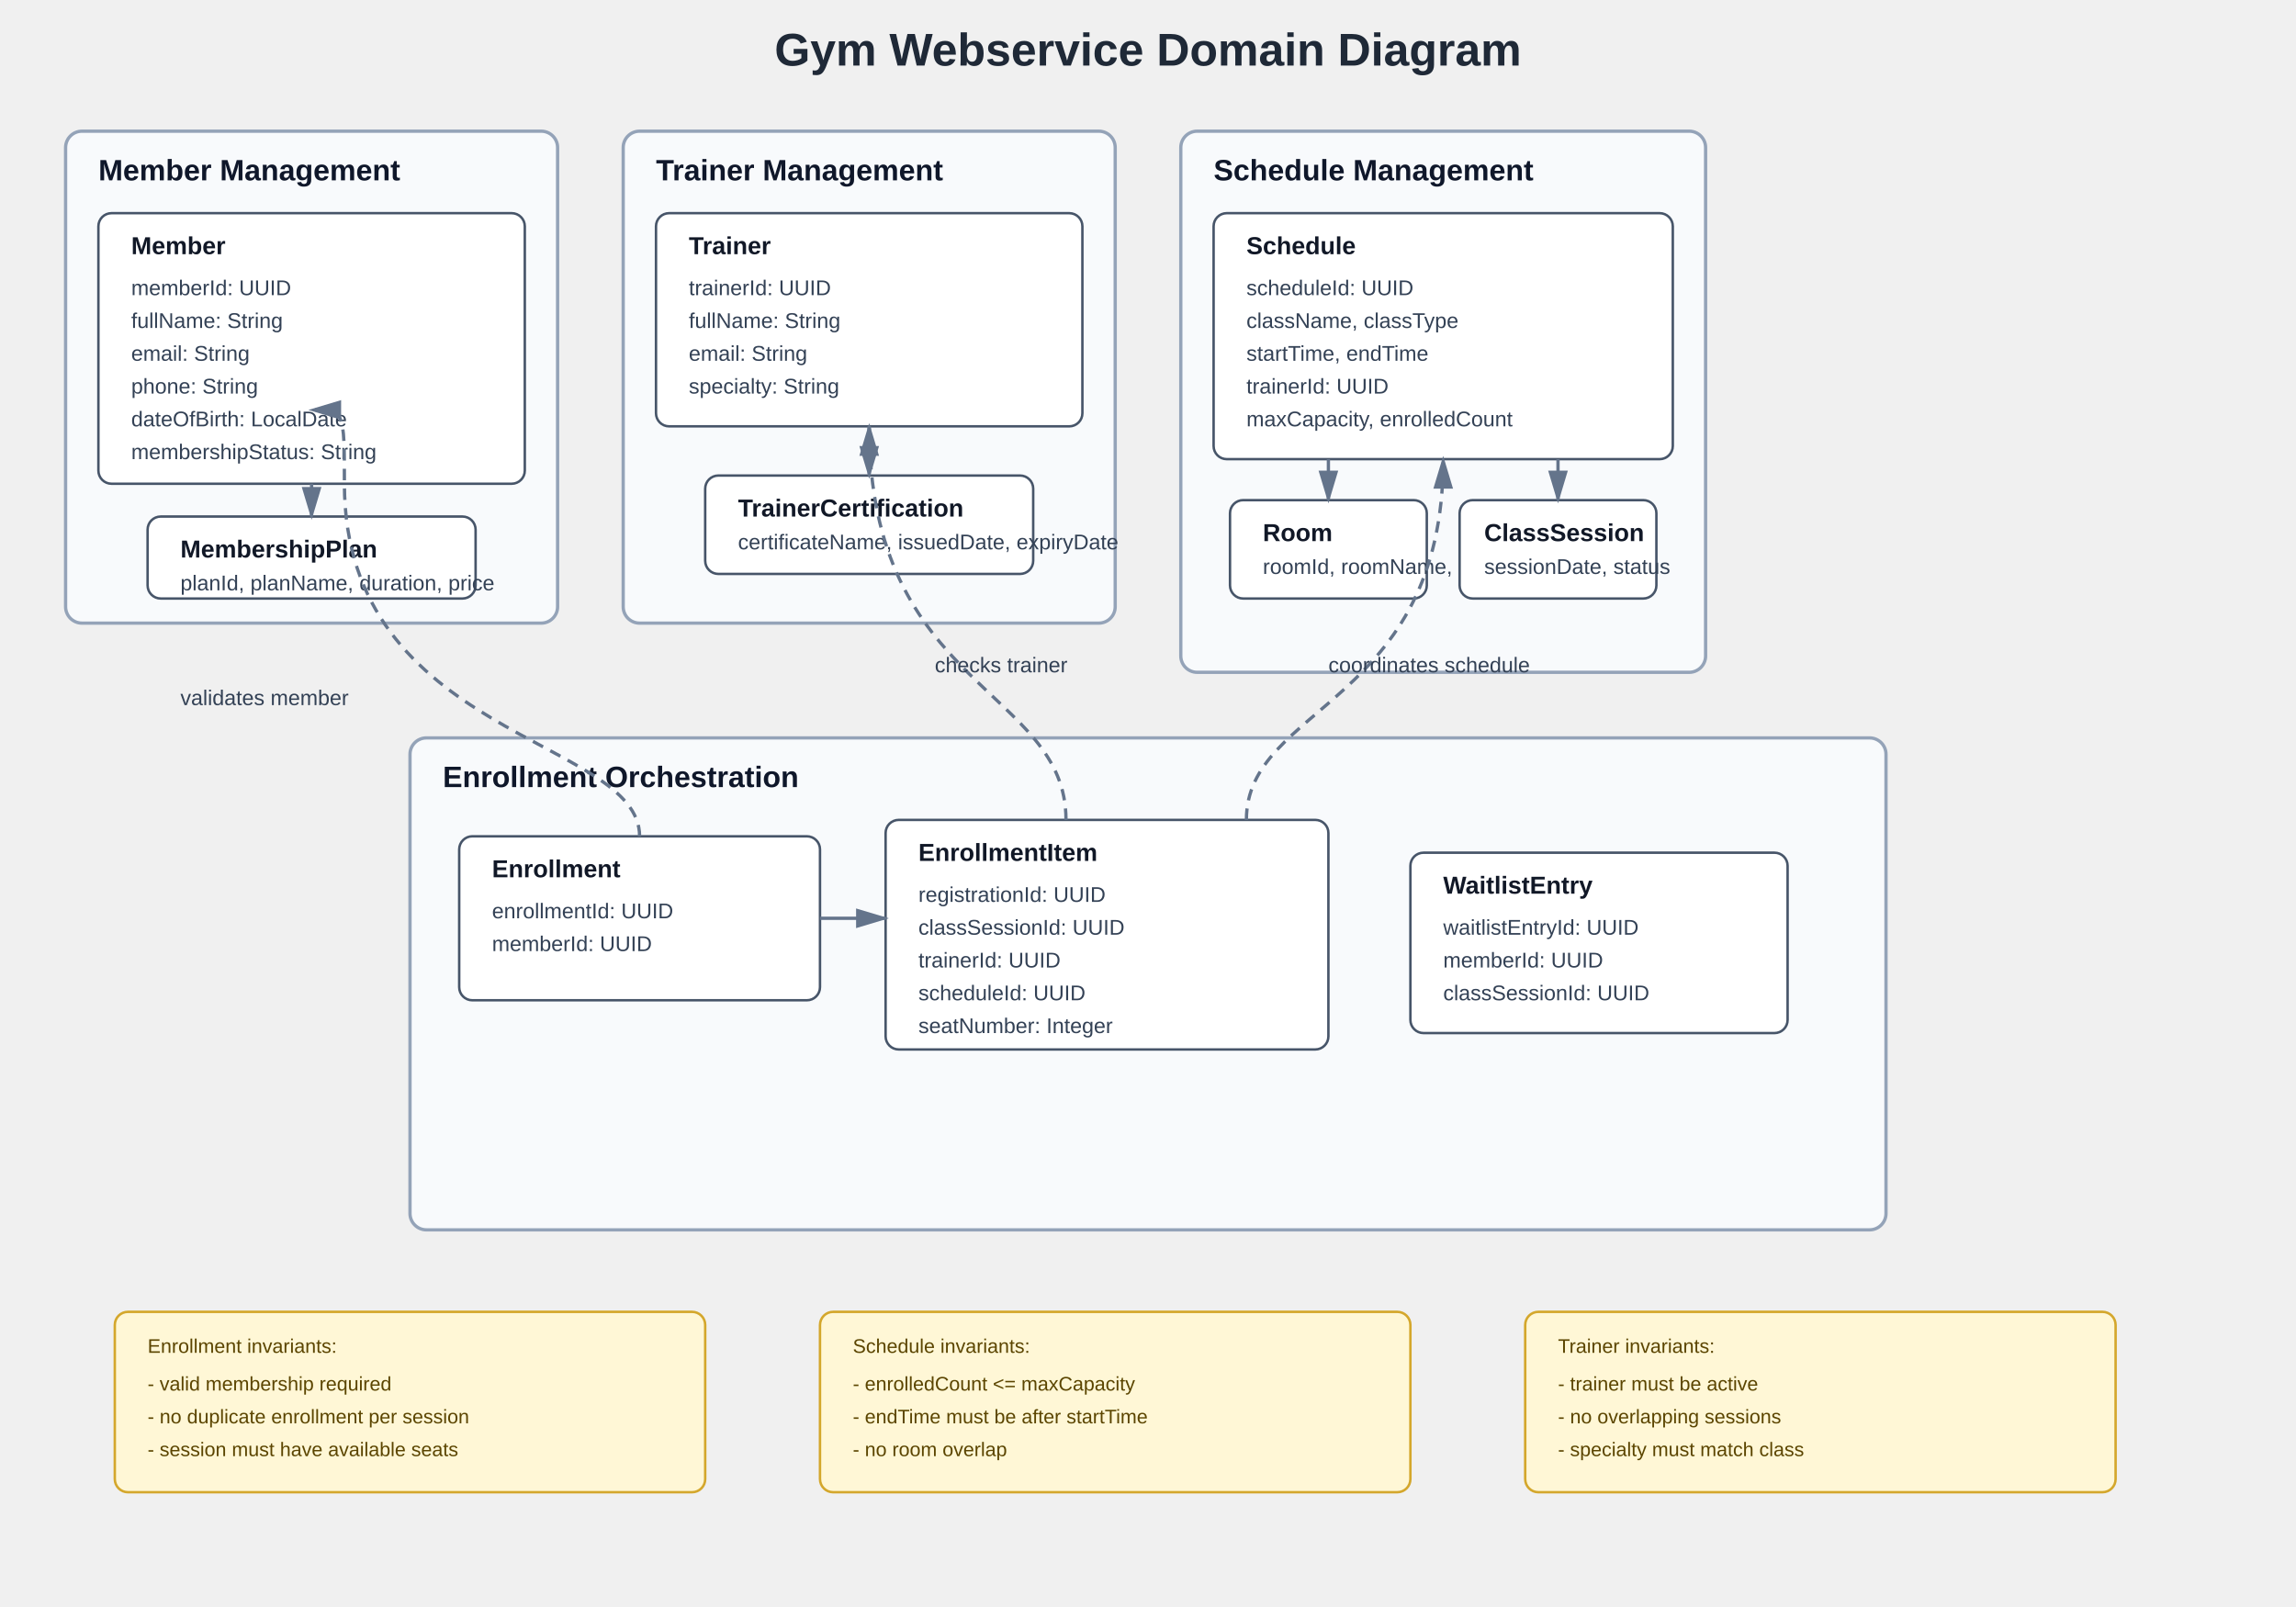
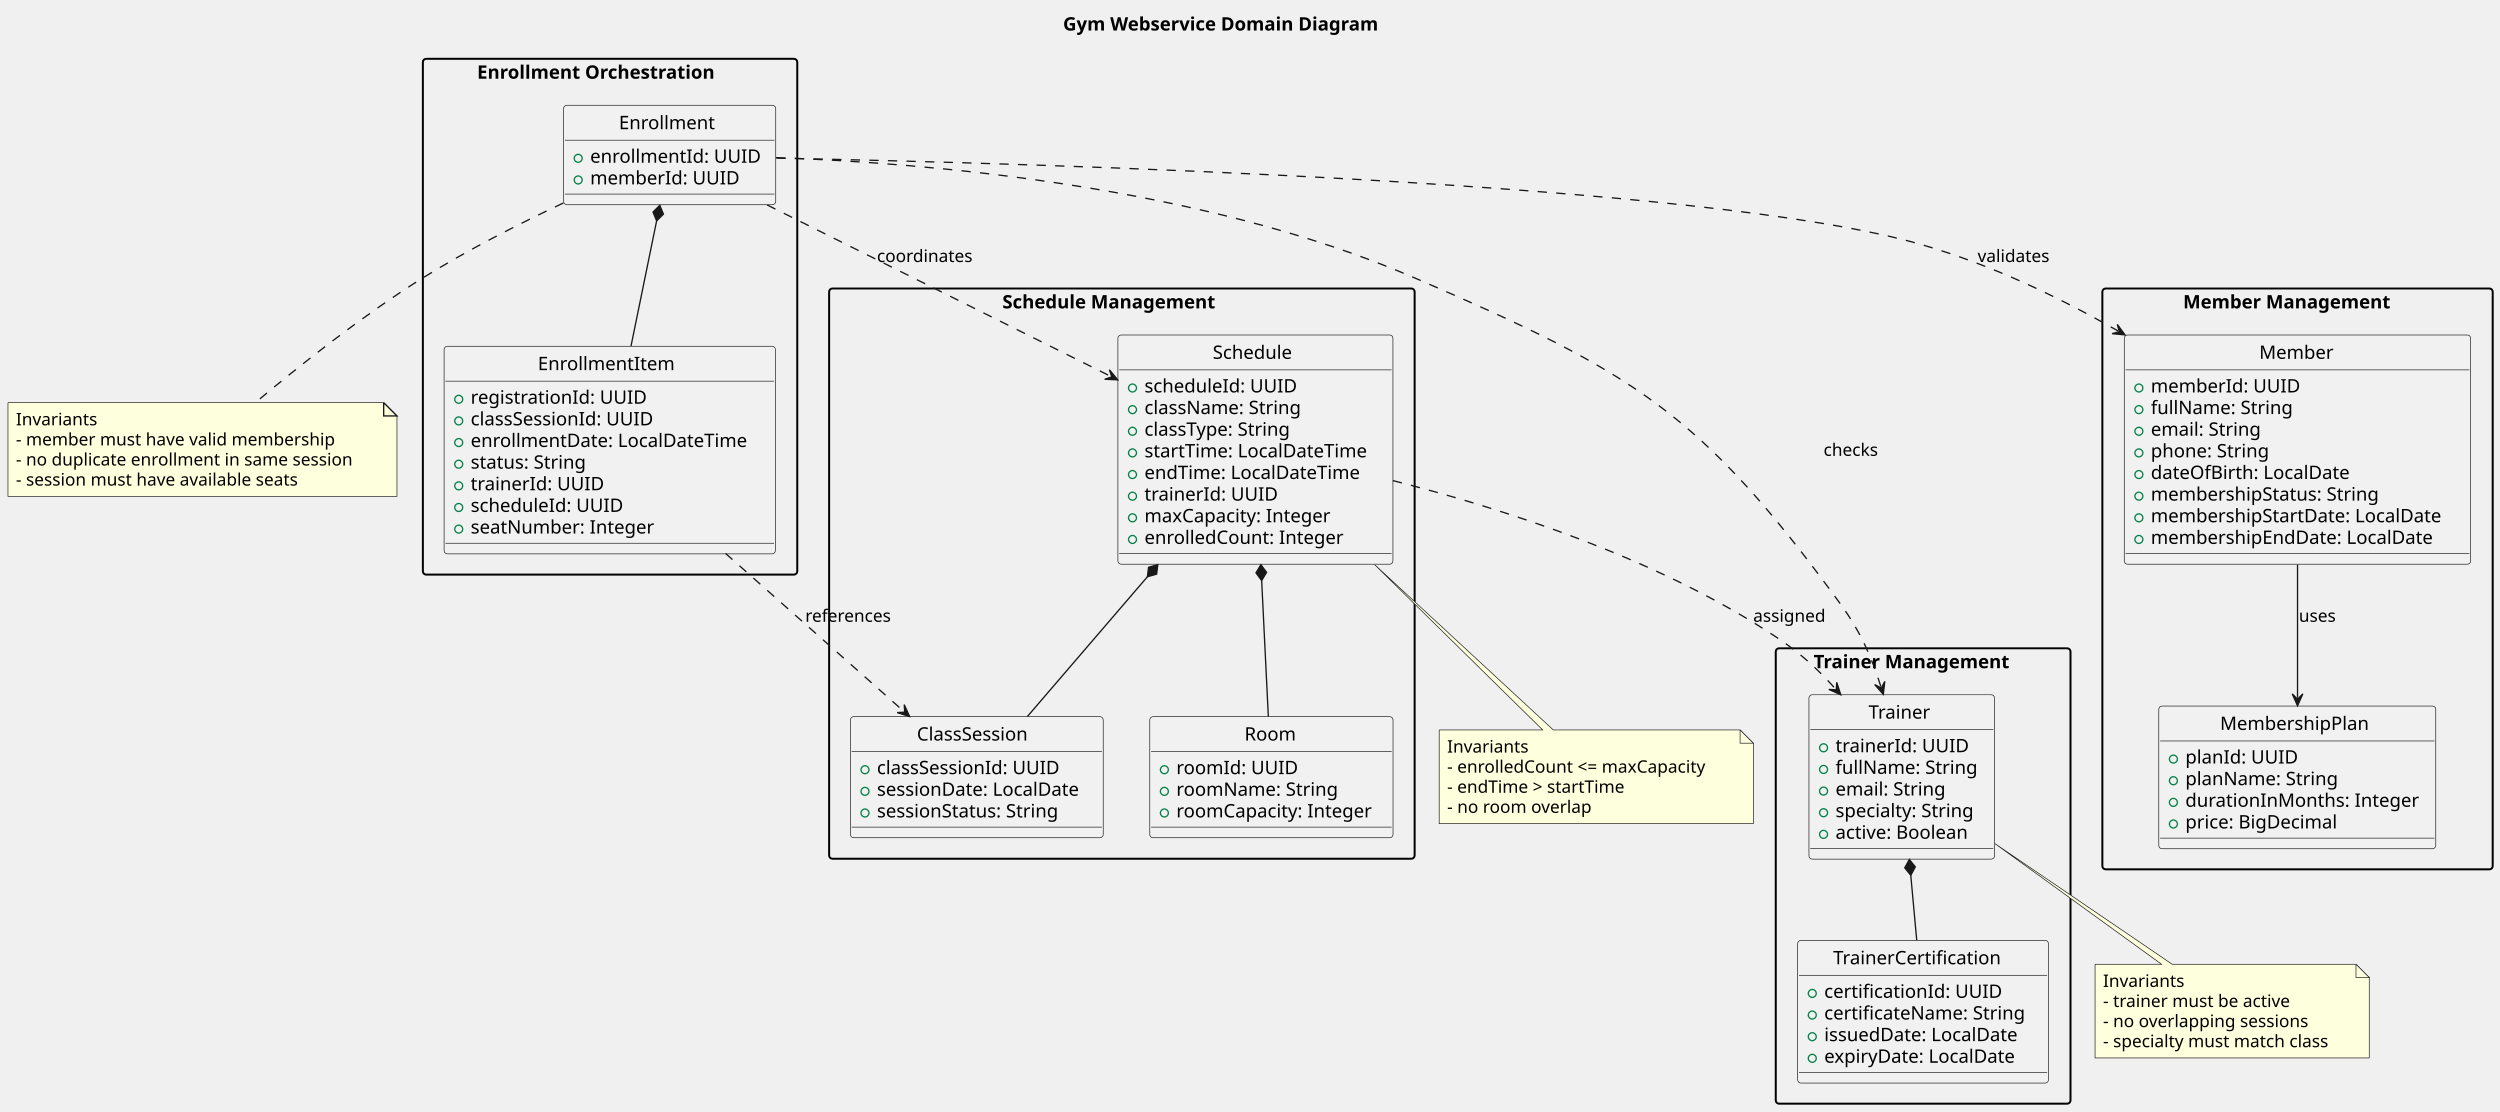
- <svg xmlns="http://www.w3.org/2000/svg" width="1400" height="980" viewBox="0 0 1400 980">
-   <defs>
-     <style>
-       .title { font: 700 28px Arial, sans-serif; fill: #1f2937; }
-       .group { fill: #f8fafc; stroke: #94a3b8; stroke-width: 2; rx: 10; ry: 10; }
-       .group-title { font: 700 18px Arial, sans-serif; fill: #0f172a; }
-       .box { fill: #ffffff; stroke: #475569; stroke-width: 1.5; rx: 8; ry: 8; }
-       .box-title { font: 700 15px Arial, sans-serif; fill: #111827; }
-       .text { font: 13px Arial, sans-serif; fill: #334155; }
-       .line { stroke: #64748b; stroke-width: 2; fill: none; }
-       .dash { stroke: #64748b; stroke-width: 2; stroke-dasharray: 7 5; fill: none; }
-       .note { fill: #fff7d6; stroke: #d4a72c; stroke-width: 1.5; rx: 8; ry: 8; }
-       .note-text { font: 12px Arial, sans-serif; fill: #5b4500; }
-     </style>
-     <marker id="arrow" markerWidth="10" markerHeight="10" refX="9" refY="3" orient="auto">
-       <path d="M0,0 L10,3 L0,6 z" fill="#64748b" />
-     </marker>
-   </defs>
-   <text x="700" y="40" text-anchor="middle" class="title">Gym Webservice Domain Diagram</text>
-   <rect x="40" y="80" width="300" height="300" class="group" />
-   <text x="60" y="110" class="group-title">Member Management</text>
-   <rect x="60" y="130" width="260" height="165" class="box" />
-   <text x="80" y="155" class="box-title">Member</text>
-   <text x="80" y="180" class="text">memberId: UUID</text>
-   <text x="80" y="200" class="text">fullName: String</text>
-   <text x="80" y="220" class="text">email: String</text>
-   <text x="80" y="240" class="text">phone: String</text>
-   <text x="80" y="260" class="text">dateOfBirth: LocalDate</text>
-   <text x="80" y="280" class="text">membershipStatus: String</text>
-   <rect x="90" y="315" width="200" height="50" class="box" />
-   <text x="110" y="340" class="box-title">MembershipPlan</text>
-   <text x="110" y="360" class="text">planId, planName, duration, price</text>
-   <path d="M190 295 L190 315" class="line" marker-end="url(#arrow)" />
-   <rect x="380" y="80" width="300" height="300" class="group" />
-   <text x="400" y="110" class="group-title">Trainer Management</text>
-   <rect x="400" y="130" width="260" height="130" class="box" />
-   <text x="420" y="155" class="box-title">Trainer</text>
-   <text x="420" y="180" class="text">trainerId: UUID</text>
-   <text x="420" y="200" class="text">fullName: String</text>
-   <text x="420" y="220" class="text">email: String</text>
-   <text x="420" y="240" class="text">specialty: String</text>
-   <rect x="430" y="290" width="200" height="60" class="box" />
-   <text x="450" y="315" class="box-title">TrainerCertification</text>
-   <text x="450" y="335" class="text">certificateName, issuedDate, expiryDate</text>
-   <path d="M530 260 L530 290" class="line" marker-end="url(#arrow)" />
-   <rect x="720" y="80" width="320" height="330" class="group" />
-   <text x="740" y="110" class="group-title">Schedule Management</text>
-   <rect x="740" y="130" width="280" height="150" class="box" />
-   <text x="760" y="155" class="box-title">Schedule</text>
-   <text x="760" y="180" class="text">scheduleId: UUID</text>
-   <text x="760" y="200" class="text">className, classType</text>
-   <text x="760" y="220" class="text">startTime, endTime</text>
-   <text x="760" y="240" class="text">trainerId: UUID</text>
-   <text x="760" y="260" class="text">maxCapacity, enrolledCount</text>
-   <rect x="750" y="305" width="120" height="60" class="box" />
-   <text x="770" y="330" class="box-title">Room</text>
-   <text x="770" y="350" class="text">roomId, roomName, roomCapacity</text>
-   <rect x="890" y="305" width="120" height="60" class="box" />
-   <text x="905" y="330" class="box-title">ClassSession</text>
-   <text x="905" y="350" class="text">sessionDate, status</text>
-   <path d="M810 280 L810 305" class="line" marker-end="url(#arrow)" />
-   <path d="M950 280 L950 305" class="line" marker-end="url(#arrow)" />
-   <rect x="250" y="450" width="900" height="300" class="group" />
-   <text x="270" y="480" class="group-title">Enrollment Orchestration</text>
-   <rect x="280" y="510" width="220" height="100" class="box" />
-   <text x="300" y="535" class="box-title">Enrollment</text>
-   <text x="300" y="560" class="text">enrollmentId: UUID</text>
-   <text x="300" y="580" class="text">memberId: UUID</text>
-   <rect x="540" y="500" width="270" height="140" class="box" />
-   <text x="560" y="525" class="box-title">EnrollmentItem</text>
-   <text x="560" y="550" class="text">registrationId: UUID</text>
-   <text x="560" y="570" class="text">classSessionId: UUID</text>
-   <text x="560" y="590" class="text">trainerId: UUID</text>
-   <text x="560" y="610" class="text">scheduleId: UUID</text>
-   <text x="560" y="630" class="text">seatNumber: Integer</text>
-   <rect x="860" y="520" width="230" height="110" class="box" />
-   <text x="880" y="545" class="box-title">WaitlistEntry</text>
-   <text x="880" y="570" class="text">waitlistEntryId: UUID</text>
-   <text x="880" y="590" class="text">memberId: UUID</text>
-   <text x="880" y="610" class="text">classSessionId: UUID</text>
-   <path d="M500 560 L540 560" class="line" marker-end="url(#arrow)" />
-   <path d="M390 510 C390 450, 210 450, 210 295 C210 250, 210 250, 190 250" class="dash" marker-end="url(#arrow)" />
-   <text x="110" y="430" class="text">validates member</text>
-   <path d="M650 500 C650 420, 530 420, 530 260" class="dash" marker-end="url(#arrow)" />
-   <text x="570" y="410" class="text">checks trainer</text>
-   <path d="M760 500 C760 430, 880 430, 880 280" class="dash" marker-end="url(#arrow)" />
-   <text x="810" y="410" class="text">coordinates schedule</text>
-   <rect x="70" y="800" width="360" height="110" class="note" />
-   <text x="90" y="825" class="note-text">Enrollment invariants:</text>
-   <text x="90" y="848" class="note-text">- valid membership required</text>
-   <text x="90" y="868" class="note-text">- no duplicate enrollment per session</text>
-   <text x="90" y="888" class="note-text">- session must have available seats</text>
-   <rect x="500" y="800" width="360" height="110" class="note" />
-   <text x="520" y="825" class="note-text">Schedule invariants:</text>
-   <text x="520" y="848" class="note-text">- enrolledCount &lt;= maxCapacity</text>
-   <text x="520" y="868" class="note-text">- endTime must be after startTime</text>
-   <text x="520" y="888" class="note-text">- no room overlap</text>
-   <rect x="930" y="800" width="360" height="110" class="note" />
-   <text x="950" y="825" class="note-text">Trainer invariants:</text>
-   <text x="950" y="848" class="note-text">- trainer must be active</text>
-   <text x="950" y="868" class="note-text">- no overlapping sessions</text>
-   <text x="950" y="888" class="note-text">- specialty must match class</text>
+ <svg xmlns="http://www.w3.org/2000/svg" contentStyleType="text/css" data-diagram-type="CLASS" height="837px" preserveAspectRatio="none" style="width:1883px;height:837px;background:#FFFFFF;" version="1.1" viewBox="0 0 1883 837" width="1883px" zoomAndPan="magnify">
+   <defs />
+   <g>
+     <g class="title" data-source-line="1">
+       <text fill="#000000" font-family="sans-serif" font-size="14" font-weight="bold" lengthAdjust="spacing" textLength="268.106" x="800.697" y="22.995">Gym Webservice Domain Diagram</text>
+     </g>
+     <g class="cluster" data-entity="Member Management" data-source-line="7" data-uid="ent0002" id="cluster_Member Management">
+       <rect fill="none" height="437.5" rx="2.5" ry="2.5" style="stroke:#000000;stroke-width:1.5;" width="294" x="1583.5" y="217.297" />
+       <text fill="#000000" font-family="sans-serif" font-size="14" font-weight="bold" lengthAdjust="spacing" textLength="172.361" x="1644.319" y="232.292">Member Management</text>
+     </g>
+     <g class="cluster" data-entity="Trainer Management" data-source-line="29" data-uid="ent0006" id="cluster_Trainer Management">
+       <rect fill="none" height="343" rx="2.5" ry="2.5" style="stroke:#000000;stroke-width:1.5;" width="222" x="1337.5" y="488.297" />
+       <text fill="#000000" font-family="sans-serif" font-size="14" font-weight="bold" lengthAdjust="spacing" textLength="164.992" x="1366.004" y="503.292">Trainer Management</text>
+     </g>
+     <g class="cluster" data-entity="Schedule Management" data-source-line="48" data-uid="ent0010" id="cluster_Schedule Management">
+       <rect fill="none" height="429.5" rx="2.5" ry="2.5" style="stroke:#000000;stroke-width:1.5;" width="441" x="624.5" y="217.297" />
+       <text fill="#000000" font-family="sans-serif" font-size="14" font-weight="bold" lengthAdjust="spacing" textLength="180.052" x="754.974" y="232.292">Schedule Management</text>
+     </g>
+     <g class="cluster" data-entity="Enrollment Orchestration" data-source-line="76" data-uid="ent0016" id="cluster_Enrollment Orchestration">
+       <rect fill="none" height="388.5" rx="2.5" ry="2.5" style="stroke:#000000;stroke-width:1.5;" width="282" x="318.5" y="44.297" />
+       <text fill="#000000" font-family="sans-serif" font-size="14" font-weight="bold" lengthAdjust="spacing" textLength="200.286" x="359.357" y="59.292">Enrollment Orchestration</text>
+     </g>
+     <g class="entity" data-entity="Member" data-source-line="8" data-uid="ent0003" id="entity_Member">
+       <rect fill="#F1F1F1" height="172.672" rx="2.5" ry="2.5" style="stroke:#181818;stroke-width:0.5;" width="260.91" x="1600" y="252.297" />
+       <text fill="#000000" font-family="sans-serif" font-size="14" lengthAdjust="spacing" textLength="57.586" x="1701.662" y="270.292">Member</text>
+       <line style="stroke:#181818;stroke-width:0.5;" x1="1601" x2="1859.91" y1="278.594" y2="278.594" />
+       <ellipse cx="1611" cy="292.242" fill="none" rx="3" ry="3" style="stroke:#038048;stroke-width:1;" />
+       <text fill="#000000" font-family="sans-serif" font-size="14" lengthAdjust="spacing" textLength="116.731" x="1620" y="295.589">memberId: UUID</text>
+       <ellipse cx="1611" cy="308.539" fill="none" rx="3" ry="3" style="stroke:#038048;stroke-width:1;" />
+       <text fill="#000000" font-family="sans-serif" font-size="14" lengthAdjust="spacing" textLength="113.832" x="1620" y="311.886">fullName: String</text>
+       <ellipse cx="1611" cy="324.836" fill="none" rx="3" ry="3" style="stroke:#038048;stroke-width:1;" />
+       <text fill="#000000" font-family="sans-serif" font-size="14" lengthAdjust="spacing" textLength="89.558" x="1620" y="328.183">email: String</text>
+       <ellipse cx="1611" cy="341.133" fill="none" rx="3" ry="3" style="stroke:#038048;stroke-width:1;" />
+       <text fill="#000000" font-family="sans-serif" font-size="14" lengthAdjust="spacing" textLength="94.76" x="1620" y="344.479">phone: String</text>
+       <ellipse cx="1611" cy="357.43" fill="none" rx="3" ry="3" style="stroke:#038048;stroke-width:1;" />
+       <text fill="#000000" font-family="sans-serif" font-size="14" lengthAdjust="spacing" textLength="160.289" x="1620" y="360.776">dateOfBirth: LocalDate</text>
+       <ellipse cx="1611" cy="373.727" fill="none" rx="3" ry="3" style="stroke:#038048;stroke-width:1;" />
+       <text fill="#000000" font-family="sans-serif" font-size="14" lengthAdjust="spacing" textLength="183.648" x="1620" y="377.073">membershipStatus: String</text>
+       <ellipse cx="1611" cy="390.023" fill="none" rx="3" ry="3" style="stroke:#038048;stroke-width:1;" />
+       <text fill="#000000" font-family="sans-serif" font-size="14" lengthAdjust="spacing" textLength="234.91" x="1620" y="393.37">membershipStartDate: LocalDate</text>
+       <ellipse cx="1611" cy="406.32" fill="none" rx="3" ry="3" style="stroke:#038048;stroke-width:1;" />
+       <text fill="#000000" font-family="sans-serif" font-size="14" lengthAdjust="spacing" textLength="227.315" x="1620" y="409.667">membershipEndDate: LocalDate</text>
+       <line style="stroke:#181818;stroke-width:0.5;" x1="1601" x2="1859.91" y1="416.969" y2="416.969" />
+     </g>
+     <g class="entity" data-entity="MembershipPlan" data-source-line="19" data-uid="ent0004" id="entity_MembershipPlan">
+       <rect fill="#F1F1F1" height="107.484" rx="2.5" ry="2.5" style="stroke:#181818;stroke-width:0.5;" width="208.615" x="1626" y="531.797" />
+       <text fill="#000000" font-family="sans-serif" font-size="14" lengthAdjust="spacing" textLength="116.314" x="1672.151" y="549.792">MembershipPlan</text>
+       <line style="stroke:#181818;stroke-width:0.5;" x1="1627" x2="1833.615" y1="558.094" y2="558.094" />
+       <ellipse cx="1637" cy="571.742" fill="none" rx="3" ry="3" style="stroke:#038048;stroke-width:1;" />
+       <text fill="#000000" font-family="sans-serif" font-size="14" lengthAdjust="spacing" textLength="87.814" x="1646" y="575.089">planId: UUID</text>
+       <ellipse cx="1637" cy="588.039" fill="none" rx="3" ry="3" style="stroke:#038048;stroke-width:1;" />
+       <text fill="#000000" font-family="sans-serif" font-size="14" lengthAdjust="spacing" textLength="122.48" x="1646" y="591.386">planName: String</text>
+       <ellipse cx="1637" cy="604.336" fill="none" rx="3" ry="3" style="stroke:#038048;stroke-width:1;" />
+       <text fill="#000000" font-family="sans-serif" font-size="14" lengthAdjust="spacing" textLength="182.615" x="1646" y="607.683">durationInMonths: Integer</text>
+       <ellipse cx="1637" cy="620.633" fill="none" rx="3" ry="3" style="stroke:#038048;stroke-width:1;" />
+       <text fill="#000000" font-family="sans-serif" font-size="14" lengthAdjust="spacing" textLength="123.478" x="1646" y="623.98">price: BigDecimal</text>
+       <line style="stroke:#181818;stroke-width:0.5;" x1="1627" x2="1833.615" y1="631.281" y2="631.281" />
+     </g>
+     <g class="entity" data-entity="Trainer" data-source-line="30" data-uid="ent0007" id="entity_Trainer">
+       <rect fill="#F1F1F1" height="123.781" rx="2.5" ry="2.5" style="stroke:#181818;stroke-width:0.5;" width="139.832" x="1362.5" y="523.297" />
+       <text fill="#000000" font-family="sans-serif" font-size="14" lengthAdjust="spacing" textLength="50.019" x="1407.407" y="541.292">Trainer</text>
+       <line style="stroke:#181818;stroke-width:0.5;" x1="1363.5" x2="1501.332" y1="549.594" y2="549.594" />
+       <ellipse cx="1373.5" cy="563.242" fill="none" rx="3" ry="3" style="stroke:#038048;stroke-width:1;" />
+       <text fill="#000000" font-family="sans-serif" font-size="14" lengthAdjust="spacing" textLength="104.542" x="1382.5" y="566.589">trainerId: UUID</text>
+       <ellipse cx="1373.5" cy="579.539" fill="none" rx="3" ry="3" style="stroke:#038048;stroke-width:1;" />
+       <text fill="#000000" font-family="sans-serif" font-size="14" lengthAdjust="spacing" textLength="113.832" x="1382.5" y="582.886">fullName: String</text>
+       <ellipse cx="1373.5" cy="595.836" fill="none" rx="3" ry="3" style="stroke:#038048;stroke-width:1;" />
+       <text fill="#000000" font-family="sans-serif" font-size="14" lengthAdjust="spacing" textLength="89.558" x="1382.5" y="599.183">email: String</text>
+       <ellipse cx="1373.5" cy="612.133" fill="none" rx="3" ry="3" style="stroke:#038048;stroke-width:1;" />
+       <text fill="#000000" font-family="sans-serif" font-size="14" lengthAdjust="spacing" textLength="113.572" x="1382.5" y="615.48">specialty: String</text>
+       <ellipse cx="1373.5" cy="628.43" fill="none" rx="3" ry="3" style="stroke:#038048;stroke-width:1;" />
+       <text fill="#000000" font-family="sans-serif" font-size="14" lengthAdjust="spacing" textLength="108.411" x="1382.5" y="631.776">active: Boolean</text>
+       <line style="stroke:#181818;stroke-width:0.5;" x1="1363.5" x2="1501.332" y1="639.078" y2="639.078" />
+     </g>
+     <g class="entity" data-entity="TrainerCertification" data-source-line="38" data-uid="ent0008" id="entity_TrainerCertification">
+       <rect fill="#F1F1F1" height="107.484" rx="2.5" ry="2.5" style="stroke:#181818;stroke-width:0.5;" width="188.894" x="1354" y="708.297" />
+       <text fill="#000000" font-family="sans-serif" font-size="14" lengthAdjust="spacing" textLength="135.454" x="1380.72" y="726.292">TrainerCertification</text>
+       <line style="stroke:#181818;stroke-width:0.5;" x1="1355" x2="1541.894" y1="734.594" y2="734.594" />
+       <ellipse cx="1365" cy="748.242" fill="none" rx="3" ry="3" style="stroke:#038048;stroke-width:1;" />
+       <text fill="#000000" font-family="sans-serif" font-size="14" lengthAdjust="spacing" textLength="140.943" x="1374" y="751.589">certificationId: UUID</text>
+       <ellipse cx="1365" cy="764.539" fill="none" rx="3" ry="3" style="stroke:#038048;stroke-width:1;" />
+       <text fill="#000000" font-family="sans-serif" font-size="14" lengthAdjust="spacing" textLength="162.894" x="1374" y="767.886">certificateName: String</text>
+       <ellipse cx="1365" cy="780.836" fill="none" rx="3" ry="3" style="stroke:#038048;stroke-width:1;" />
+       <text fill="#000000" font-family="sans-serif" font-size="14" lengthAdjust="spacing" textLength="157.473" x="1374" y="784.183">issuedDate: LocalDate</text>
+       <ellipse cx="1365" cy="797.133" fill="none" rx="3" ry="3" style="stroke:#038048;stroke-width:1;" />
+       <text fill="#000000" font-family="sans-serif" font-size="14" lengthAdjust="spacing" textLength="156.338" x="1374" y="800.48">expiryDate: LocalDate</text>
+       <line style="stroke:#181818;stroke-width:0.5;" x1="1355" x2="1541.894" y1="807.781" y2="807.781" />
+     </g>
+     <g class="entity" data-entity="Schedule" data-source-line="49" data-uid="ent0011" id="entity_Schedule">
+       <rect fill="#F1F1F1" height="172.672" rx="2.5" ry="2.5" style="stroke:#181818;stroke-width:0.5;" width="207.152" x="842" y="252.297" />
+       <text fill="#000000" font-family="sans-serif" font-size="14" lengthAdjust="spacing" textLength="64.333" x="913.41" y="270.292">Schedule</text>
+       <line style="stroke:#181818;stroke-width:0.5;" x1="843" x2="1048.152" y1="278.594" y2="278.594" />
+       <ellipse cx="853" cy="292.242" fill="none" rx="3" ry="3" style="stroke:#038048;stroke-width:1;" />
+       <text fill="#000000" font-family="sans-serif" font-size="14" lengthAdjust="spacing" textLength="120.326" x="862" y="295.589">scheduleId: UUID</text>
+       <ellipse cx="853" cy="308.539" fill="none" rx="3" ry="3" style="stroke:#038048;stroke-width:1;" />
+       <text fill="#000000" font-family="sans-serif" font-size="14" lengthAdjust="spacing" textLength="127.005" x="862" y="311.886">className: String</text>
+       <ellipse cx="853" cy="324.836" fill="none" rx="3" ry="3" style="stroke:#038048;stroke-width:1;" />
+       <text fill="#000000" font-family="sans-serif" font-size="14" lengthAdjust="spacing" textLength="120.039" x="862" y="328.183">classType: String</text>
+       <ellipse cx="853" cy="341.133" fill="none" rx="3" ry="3" style="stroke:#038048;stroke-width:1;" />
+       <text fill="#000000" font-family="sans-serif" font-size="14" lengthAdjust="spacing" textLength="181.152" x="862" y="344.479">startTime: LocalDateTime</text>
+       <ellipse cx="853" cy="357.43" fill="none" rx="3" ry="3" style="stroke:#038048;stroke-width:1;" />
+       <text fill="#000000" font-family="sans-serif" font-size="14" lengthAdjust="spacing" textLength="174.918" x="862" y="360.776">endTime: LocalDateTime</text>
+       <ellipse cx="853" cy="373.727" fill="none" rx="3" ry="3" style="stroke:#038048;stroke-width:1;" />
+       <text fill="#000000" font-family="sans-serif" font-size="14" lengthAdjust="spacing" textLength="104.542" x="862" y="377.073">trainerId: UUID</text>
+       <ellipse cx="853" cy="390.023" fill="none" rx="3" ry="3" style="stroke:#038048;stroke-width:1;" />
+       <text fill="#000000" font-family="sans-serif" font-size="14" lengthAdjust="spacing" textLength="151.211" x="862" y="393.37">maxCapacity: Integer</text>
+       <ellipse cx="853" cy="406.32" fill="none" rx="3" ry="3" style="stroke:#038048;stroke-width:1;" />
+       <text fill="#000000" font-family="sans-serif" font-size="14" lengthAdjust="spacing" textLength="158.19" x="862" y="409.667">enrolledCount: Integer</text>
+       <line style="stroke:#181818;stroke-width:0.5;" x1="843" x2="1048.152" y1="416.969" y2="416.969" />
+     </g>
+     <g class="entity" data-entity="Room" data-source-line="60" data-uid="ent0012" id="entity_Room">
+       <rect fill="#F1F1F1" height="91.188" rx="2.5" ry="2.5" style="stroke:#181818;stroke-width:0.5;" width="183.233" x="866" y="539.797" />
+       <text fill="#000000" font-family="sans-serif" font-size="14" lengthAdjust="spacing" textLength="40.496" x="937.369" y="557.792">Room</text>
+       <line style="stroke:#181818;stroke-width:0.5;" x1="867" x2="1048.233" y1="566.094" y2="566.094" />
+       <ellipse cx="877" cy="579.742" fill="none" rx="3" ry="3" style="stroke:#038048;stroke-width:1;" />
+       <text fill="#000000" font-family="sans-serif" font-size="14" lengthAdjust="spacing" textLength="94.11" x="886" y="583.089">roomId: UUID</text>
+       <ellipse cx="877" cy="596.039" fill="none" rx="3" ry="3" style="stroke:#038048;stroke-width:1;" />
+       <text fill="#000000" font-family="sans-serif" font-size="14" lengthAdjust="spacing" textLength="128.775" x="886" y="599.386">roomName: String</text>
+       <ellipse cx="877" cy="612.336" fill="none" rx="3" ry="3" style="stroke:#038048;stroke-width:1;" />
+       <text fill="#000000" font-family="sans-serif" font-size="14" lengthAdjust="spacing" textLength="157.233" x="886" y="615.683">roomCapacity: Integer</text>
+       <line style="stroke:#181818;stroke-width:0.5;" x1="867" x2="1048.233" y1="622.984" y2="622.984" />
+     </g>
+     <g class="entity" data-entity="ClassSession" data-source-line="66" data-uid="ent0013" id="entity_ClassSession">
+       <rect fill="#F1F1F1" height="91.188" rx="2.5" ry="2.5" style="stroke:#181818;stroke-width:0.5;" width="190.445" x="640.5" y="539.797" />
+       <text fill="#000000" font-family="sans-serif" font-size="14" lengthAdjust="spacing" textLength="90.248" x="690.599" y="557.792">ClassSession</text>
+       <line style="stroke:#181818;stroke-width:0.5;" x1="641.5" x2="829.945" y1="566.094" y2="566.094" />
+       <ellipse cx="651.5" cy="579.742" fill="none" rx="3" ry="3" style="stroke:#038048;stroke-width:1;" />
+       <text fill="#000000" font-family="sans-serif" font-size="14" lengthAdjust="spacing" textLength="145.756" x="660.5" y="583.089">classSessionId: UUID</text>
+       <ellipse cx="651.5" cy="596.039" fill="none" rx="3" ry="3" style="stroke:#038048;stroke-width:1;" />
+       <text fill="#000000" font-family="sans-serif" font-size="14" lengthAdjust="spacing" textLength="164.445" x="660.5" y="599.386">sessionDate: LocalDate</text>
+       <ellipse cx="651.5" cy="612.336" fill="none" rx="3" ry="3" style="stroke:#038048;stroke-width:1;" />
+       <text fill="#000000" font-family="sans-serif" font-size="14" lengthAdjust="spacing" textLength="147.383" x="660.5" y="615.683">sessionStatus: String</text>
+       <line style="stroke:#181818;stroke-width:0.5;" x1="641.5" x2="829.945" y1="622.984" y2="622.984" />
+     </g>
+     <g class="entity" data-entity="Enrollment" data-source-line="77" data-uid="ent0017" id="entity_Enrollment">
+       <rect fill="#F1F1F1" height="74.891" rx="2.5" ry="2.5" style="stroke:#181818;stroke-width:0.5;" width="159.786" x="424.5" y="79.297" />
+       <text fill="#000000" font-family="sans-serif" font-size="14" lengthAdjust="spacing" textLength="76.433" x="466.177" y="97.292">Enrollment</text>
+       <line style="stroke:#181818;stroke-width:0.5;" x1="425.5" x2="583.286" y1="105.594" y2="105.594" />
+       <ellipse cx="435.5" cy="119.242" fill="none" rx="3" ry="3" style="stroke:#038048;stroke-width:1;" />
+       <text fill="#000000" font-family="sans-serif" font-size="14" lengthAdjust="spacing" textLength="133.786" x="444.5" y="122.589">enrollmentId: UUID</text>
+       <ellipse cx="435.5" cy="135.539" fill="none" rx="3" ry="3" style="stroke:#038048;stroke-width:1;" />
+       <text fill="#000000" font-family="sans-serif" font-size="14" lengthAdjust="spacing" textLength="116.731" x="444.5" y="138.886">memberId: UUID</text>
+       <line style="stroke:#181818;stroke-width:0.5;" x1="425.5" x2="583.286" y1="146.188" y2="146.188" />
+     </g>
+     <g class="entity" data-entity="EnrollmentItem" data-source-line="82" data-uid="ent0018" id="entity_EnrollmentItem">
+       <rect fill="#F1F1F1" height="156.375" rx="2.5" ry="2.5" style="stroke:#181818;stroke-width:0.5;" width="249.515" x="334.5" y="260.797" />
+       <text fill="#000000" font-family="sans-serif" font-size="14" lengthAdjust="spacing" textLength="108.302" x="405.106" y="278.792">EnrollmentItem</text>
+       <line style="stroke:#181818;stroke-width:0.5;" x1="335.5" x2="583.015" y1="287.094" y2="287.094" />
+       <ellipse cx="345.5" cy="300.742" fill="none" rx="3" ry="3" style="stroke:#038048;stroke-width:1;" />
+       <text fill="#000000" font-family="sans-serif" font-size="14" lengthAdjust="spacing" textLength="138.667" x="354.5" y="304.089">registrationId: UUID</text>
+       <ellipse cx="345.5" cy="317.039" fill="none" rx="3" ry="3" style="stroke:#038048;stroke-width:1;" />
+       <text fill="#000000" font-family="sans-serif" font-size="14" lengthAdjust="spacing" textLength="145.756" x="354.5" y="320.386">classSessionId: UUID</text>
+       <ellipse cx="345.5" cy="333.336" fill="none" rx="3" ry="3" style="stroke:#038048;stroke-width:1;" />
+       <text fill="#000000" font-family="sans-serif" font-size="14" lengthAdjust="spacing" textLength="223.515" x="354.5" y="336.683">enrollmentDate: LocalDateTime</text>
+       <ellipse cx="345.5" cy="349.633" fill="none" rx="3" ry="3" style="stroke:#038048;stroke-width:1;" />
+       <text fill="#000000" font-family="sans-serif" font-size="14" lengthAdjust="spacing" textLength="93.967" x="354.5" y="352.979">status: String</text>
+       <ellipse cx="345.5" cy="365.93" fill="none" rx="3" ry="3" style="stroke:#038048;stroke-width:1;" />
+       <text fill="#000000" font-family="sans-serif" font-size="14" lengthAdjust="spacing" textLength="104.542" x="354.5" y="369.276">trainerId: UUID</text>
+       <ellipse cx="345.5" cy="382.227" fill="none" rx="3" ry="3" style="stroke:#038048;stroke-width:1;" />
+       <text fill="#000000" font-family="sans-serif" font-size="14" lengthAdjust="spacing" textLength="120.326" x="354.5" y="385.573">scheduleId: UUID</text>
+       <ellipse cx="345.5" cy="398.523" fill="none" rx="3" ry="3" style="stroke:#038048;stroke-width:1;" />
+       <text fill="#000000" font-family="sans-serif" font-size="14" lengthAdjust="spacing" textLength="145.742" x="354.5" y="401.87">seatNumber: Integer</text>
+       <line style="stroke:#181818;stroke-width:0.5;" x1="335.5" x2="583.015" y1="409.172" y2="409.172" />
+     </g>
+     <g class="entity" data-entity="GMN25" data-source-line="102" data-uid="ent0026" id="entity_GMN25">
+       <path d="M6,303.297 L6,373.828 L298.984,373.828 L298.984,313.297 L288.984,303.297 L6,303.297" fill="#FEFFDD" style="stroke:#181818;stroke-width:0.5;" />
+       <path d="M288.984,303.297 L288.984,313.297 L298.984,313.297 L288.984,303.297" fill="#FEFFDD" style="stroke:#181818;stroke-width:1;" />
+       <text fill="#000000" font-family="sans-serif" font-size="13" lengthAdjust="spacing" textLength="64.765" x="12" y="320.364">Invariants</text>
+       <text fill="#000000" font-family="sans-serif" font-size="13" lengthAdjust="spacing" textLength="257.873" x="12" y="335.497">- member must have valid membership</text>
+       <text fill="#000000" font-family="sans-serif" font-size="13" lengthAdjust="spacing" textLength="271.984" x="12" y="350.629">- no duplicate enrollment in same session</text>
+       <text fill="#000000" font-family="sans-serif" font-size="13" lengthAdjust="spacing" textLength="231.429" x="12" y="365.762">- session must have available seats</text>
+     </g>
+     <g class="entity" data-entity="GMN28" data-source-line="109" data-uid="ent0029" id="entity_GMN28">
+       <path d="M1084,549.797 L1084,620.328 A0,0 0 0 0 1084,620.328 L1320.623,620.328 A0,0 0 0 0 1320.623,620.328 L1320.623,559.797 L1310.623,549.797 L1169.94,549.797 L1035.39,425.307 L1161.94,549.797 L1084,549.797 A0,0 0 0 0 1084,549.797" fill="#FEFFDD" style="stroke:#181818;stroke-width:0.5;" />
+       <path d="M1310.623,549.797 L1310.623,559.797 L1320.623,559.797 L1310.623,549.797" fill="#FEFFDD" style="stroke:#181818;stroke-width:0.5;" />
+       <text fill="#000000" font-family="sans-serif" font-size="13" lengthAdjust="spacing" textLength="64.765" x="1090" y="566.864">Invariants</text>
+       <text fill="#000000" font-family="sans-serif" font-size="13" lengthAdjust="spacing" textLength="215.624" x="1090" y="581.997">- enrolledCount &lt;= maxCapacity</text>
+       <text fill="#000000" font-family="sans-serif" font-size="13" lengthAdjust="spacing" textLength="147.177" x="1090" y="597.129">- endTime &gt; startTime</text>
+       <text fill="#000000" font-family="sans-serif" font-size="13" lengthAdjust="spacing" textLength="116.016" x="1090" y="612.262">- no room overlap</text>
+     </g>
+     <g class="entity" data-entity="GMN31" data-source-line="116" data-uid="ent0032" id="entity_GMN31">
+       <path d="M1578,726.297 L1578,796.828 A0,0 0 0 0 1578,796.828 L1784.529,796.828 A0,0 0 0 0 1784.529,796.828 L1784.529,736.297 L1774.529,726.297 L1636.1,726.297 L1502.52,635.367 L1628.1,726.297 L1578,726.297 A0,0 0 0 0 1578,726.297" fill="#FEFFDD" style="stroke:#181818;stroke-width:0.5;" />
+       <path d="M1774.529,726.297 L1774.529,736.297 L1784.529,736.297 L1774.529,726.297" fill="#FEFFDD" style="stroke:#181818;stroke-width:0.5;" />
+       <text fill="#000000" font-family="sans-serif" font-size="13" lengthAdjust="spacing" textLength="64.765" x="1584" y="743.364">Invariants</text>
+       <text fill="#000000" font-family="sans-serif" font-size="13" lengthAdjust="spacing" textLength="153.359" x="1584" y="758.497">- trainer must be active</text>
+       <text fill="#000000" font-family="sans-serif" font-size="13" lengthAdjust="spacing" textLength="165.35" x="1584" y="773.629">- no overlapping sessions</text>
+       <text fill="#000000" font-family="sans-serif" font-size="13" lengthAdjust="spacing" textLength="185.529" x="1584" y="788.762">- specialty must match class</text>
+     </g>
+     <g class="link" data-entity-1="Member" data-entity-2="MembershipPlan" data-source-line="26" data-uid="lnk5" id="link_Member_MembershipPlan">
+       <path codeLine="26" d="M1730.5,425.307 C1730.5,460.707 1730.5,494.617 1730.5,525.607" fill="none" id="Member-to-MembershipPlan" style="stroke:#181818;stroke-width:1;" />
+       <polygon fill="#181818" points="1730.5,531.607,1734.5,522.607,1730.5,526.607,1726.5,522.607,1730.5,531.607" style="stroke:#181818;stroke-width:1;" />
+       <text fill="#000000" font-family="sans-serif" font-size="13" lengthAdjust="spacing" textLength="29.783" x="1731.5" y="468.364">uses</text>
+     </g>
+     <g class="link" data-entity-1="Trainer" data-entity-2="TrainerCertification" data-source-line="45" data-uid="lnk9" id="link_Trainer_TrainerCertification">
+       <path codeLine="45" d="M1439.196,659.277 C1441.016,679.127 1441.92,689.027 1443.68,708.217" fill="none" id="Trainer-backto-TrainerCertification" style="stroke:#181818;stroke-width:1;" />
+       <polygon fill="#181818" points="1438.1,647.327,1434.665,653.667,1439.196,659.277,1442.631,652.937,1438.1,647.327" style="stroke:#181818;stroke-width:1;" />
+     </g>
+     <g class="link" data-entity-1="Schedule" data-entity-2="Room" data-source-line="72" data-uid="lnk14" id="link_Schedule_Room">
+       <path codeLine="72" d="M950.288,437.293 C952.178,475.853 953.75,507.807 955.31,539.697" fill="none" id="Schedule-backto-Room" style="stroke:#181818;stroke-width:1;" />
+       <polygon fill="#181818" points="949.7,425.307,945.999,431.495,950.288,437.293,953.989,431.104,949.7,425.307" style="stroke:#181818;stroke-width:1;" />
+     </g>
+     <g class="link" data-entity-1="Schedule" data-entity-2="ClassSession" data-source-line="73" data-uid="lnk15" id="link_Schedule_ClassSession">
+       <path codeLine="73" d="M864.231,434.41 C831.111,472.97 801.2,507.807 773.8,539.697" fill="none" id="Schedule-backto-ClassSession" style="stroke:#181818;stroke-width:1;" />
+       <polygon fill="#181818" points="872.05,425.307,865.106,427.252,864.231,434.41,871.175,432.465,872.05,425.307" style="stroke:#181818;stroke-width:1;" />
+     </g>
+     <g class="link" data-entity-1="Enrollment" data-entity-2="EnrollmentItem" data-source-line="92" data-uid="lnk19" id="link_Enrollment_EnrollmentItem">
+       <path codeLine="92" d="M494.563,166.373 C488.653,195.243 482.64,224.657 475.28,260.667" fill="none" id="Enrollment-backto-EnrollmentItem" style="stroke:#181818;stroke-width:1;" />
+       <polygon fill="#181818" points="496.97,154.617,491.848,159.693,494.563,166.373,499.685,161.297,496.97,154.617" style="stroke:#181818;stroke-width:1;" />
+     </g>
+     <g class="link" data-entity-1="Enrollment" data-entity-2="Member" data-source-line="95" data-uid="lnk20" id="link_Enrollment_Member">
+       <path codeLine="95" d="M584.8,119.097 C782.16,122.997 1286.59,137.377 1447.5,184.297 C1500.22,199.667 1548.945,222.88 1595.395,249.31" fill="none" id="Enrollment-to-Member" style="stroke:#181818;stroke-width:1;stroke-dasharray:7,7;" />
+       <polygon fill="#181818" points="1600.61,252.277,1594.766,244.349,1596.264,249.804,1590.81,251.303,1600.61,252.277" style="stroke:#181818;stroke-width:1;" />
+       <text fill="#000000" font-family="sans-serif" font-size="13" lengthAdjust="spacing" textLength="58.97" x="1489.5" y="197.364">validates</text>
+     </g>
+     <g class="link" data-entity-1="Enrollment" data-entity-2="Trainer" data-source-line="96" data-uid="lnk21" id="link_Enrollment_Trainer">
+       <path codeLine="96" d="M584.57,118.717 C696.6,122.657 904.47,139.737 1065.5,209.297 C1230.5,280.577 1280.65,310.027 1386.5,455.297 C1401.06,475.287 1409.594,494.592 1416.714,517.282" fill="none" id="Enrollment-to-Trainer" style="stroke:#181818;stroke-width:1;stroke-dasharray:7,7;" />
+       <polygon fill="#181818" points="1418.51,523.007,1419.632,513.222,1417.013,518.236,1411.999,515.617,1418.51,523.007" style="stroke:#181818;stroke-width:1;" />
+       <text fill="#000000" font-family="sans-serif" font-size="13" lengthAdjust="spacing" textLength="44.834" x="1373.5" y="343.364">checks</text>
+     </g>
+     <g class="link" data-entity-1="Enrollment" data-entity-2="Schedule" data-source-line="97" data-uid="lnk22" id="link_Enrollment_Schedule">
+       <path codeLine="97" d="M577.82,154.377 C649.95,190.357 755.381,242.948 836.501,283.418" fill="none" id="Enrollment-to-Schedule" style="stroke:#181818;stroke-width:1;stroke-dasharray:7,7;" />
+       <polygon fill="#181818" points="841.87,286.097,835.602,278.5,837.396,283.865,832.031,285.658,841.87,286.097" style="stroke:#181818;stroke-width:1;" />
+       <text fill="#000000" font-family="sans-serif" font-size="13" lengthAdjust="spacing" textLength="76.337" x="660.5" y="197.364">coordinates</text>
+     </g>
+     <g class="link" data-entity-1="EnrollmentItem" data-entity-2="ClassSession" data-source-line="98" data-uid="lnk23" id="link_EnrollmentItem_ClassSession">
+       <path codeLine="98" d="M546.45,416.827 C592.11,457.277 641.969,501.438 680.649,535.708" fill="none" id="EnrollmentItem-to-ClassSession" style="stroke:#181818;stroke-width:1;stroke-dasharray:7,7;" />
+       <polygon fill="#181818" points="685.14,539.687,681.056,530.725,681.398,536.371,675.751,536.712,685.14,539.687" style="stroke:#181818;stroke-width:1;" />
+       <text fill="#000000" font-family="sans-serif" font-size="13" lengthAdjust="spacing" textLength="69.418" x="606.5" y="468.364">references</text>
+     </g>
+     <g class="link" data-entity-1="Schedule" data-entity-2="Trainer" data-source-line="99" data-uid="lnk24" id="link_Schedule_Trainer">
+       <path codeLine="99" d="M1049.15,361.987 C1132.34,383.157 1249.52,420.767 1338.5,480.297 C1356,492.007 1368.386,503.207 1382.446,518.827" fill="none" id="Schedule-to-Trainer" style="stroke:#181818;stroke-width:1;stroke-dasharray:7,7;" />
+       <polygon fill="#181818" points="1386.46,523.287,1383.412,513.922,1383.115,519.571,1377.466,519.274,1386.46,523.287" style="stroke:#181818;stroke-width:1;" />
+       <text fill="#000000" font-family="sans-serif" font-size="13" lengthAdjust="spacing" textLength="57.865" x="1320.5" y="468.364">assigned</text>
+     </g>
+     <g class="link" data-entity-1="Enrollment" data-entity-2="GMN25" data-source-line="102" data-uid="lnk27" id="link_Enrollment_GMN25">
+       <path d="M424.32,152.897 C390.79,168.677 351.93,188.437 318.5,209.297 C273.05,237.667 225.06,275.817 192.44,303.177" fill="none" id="Enrollment-GMN25" style="stroke:#181818;stroke-width:1;stroke-dasharray:7,7;" />
+     </g>
+   </g>
</svg>
